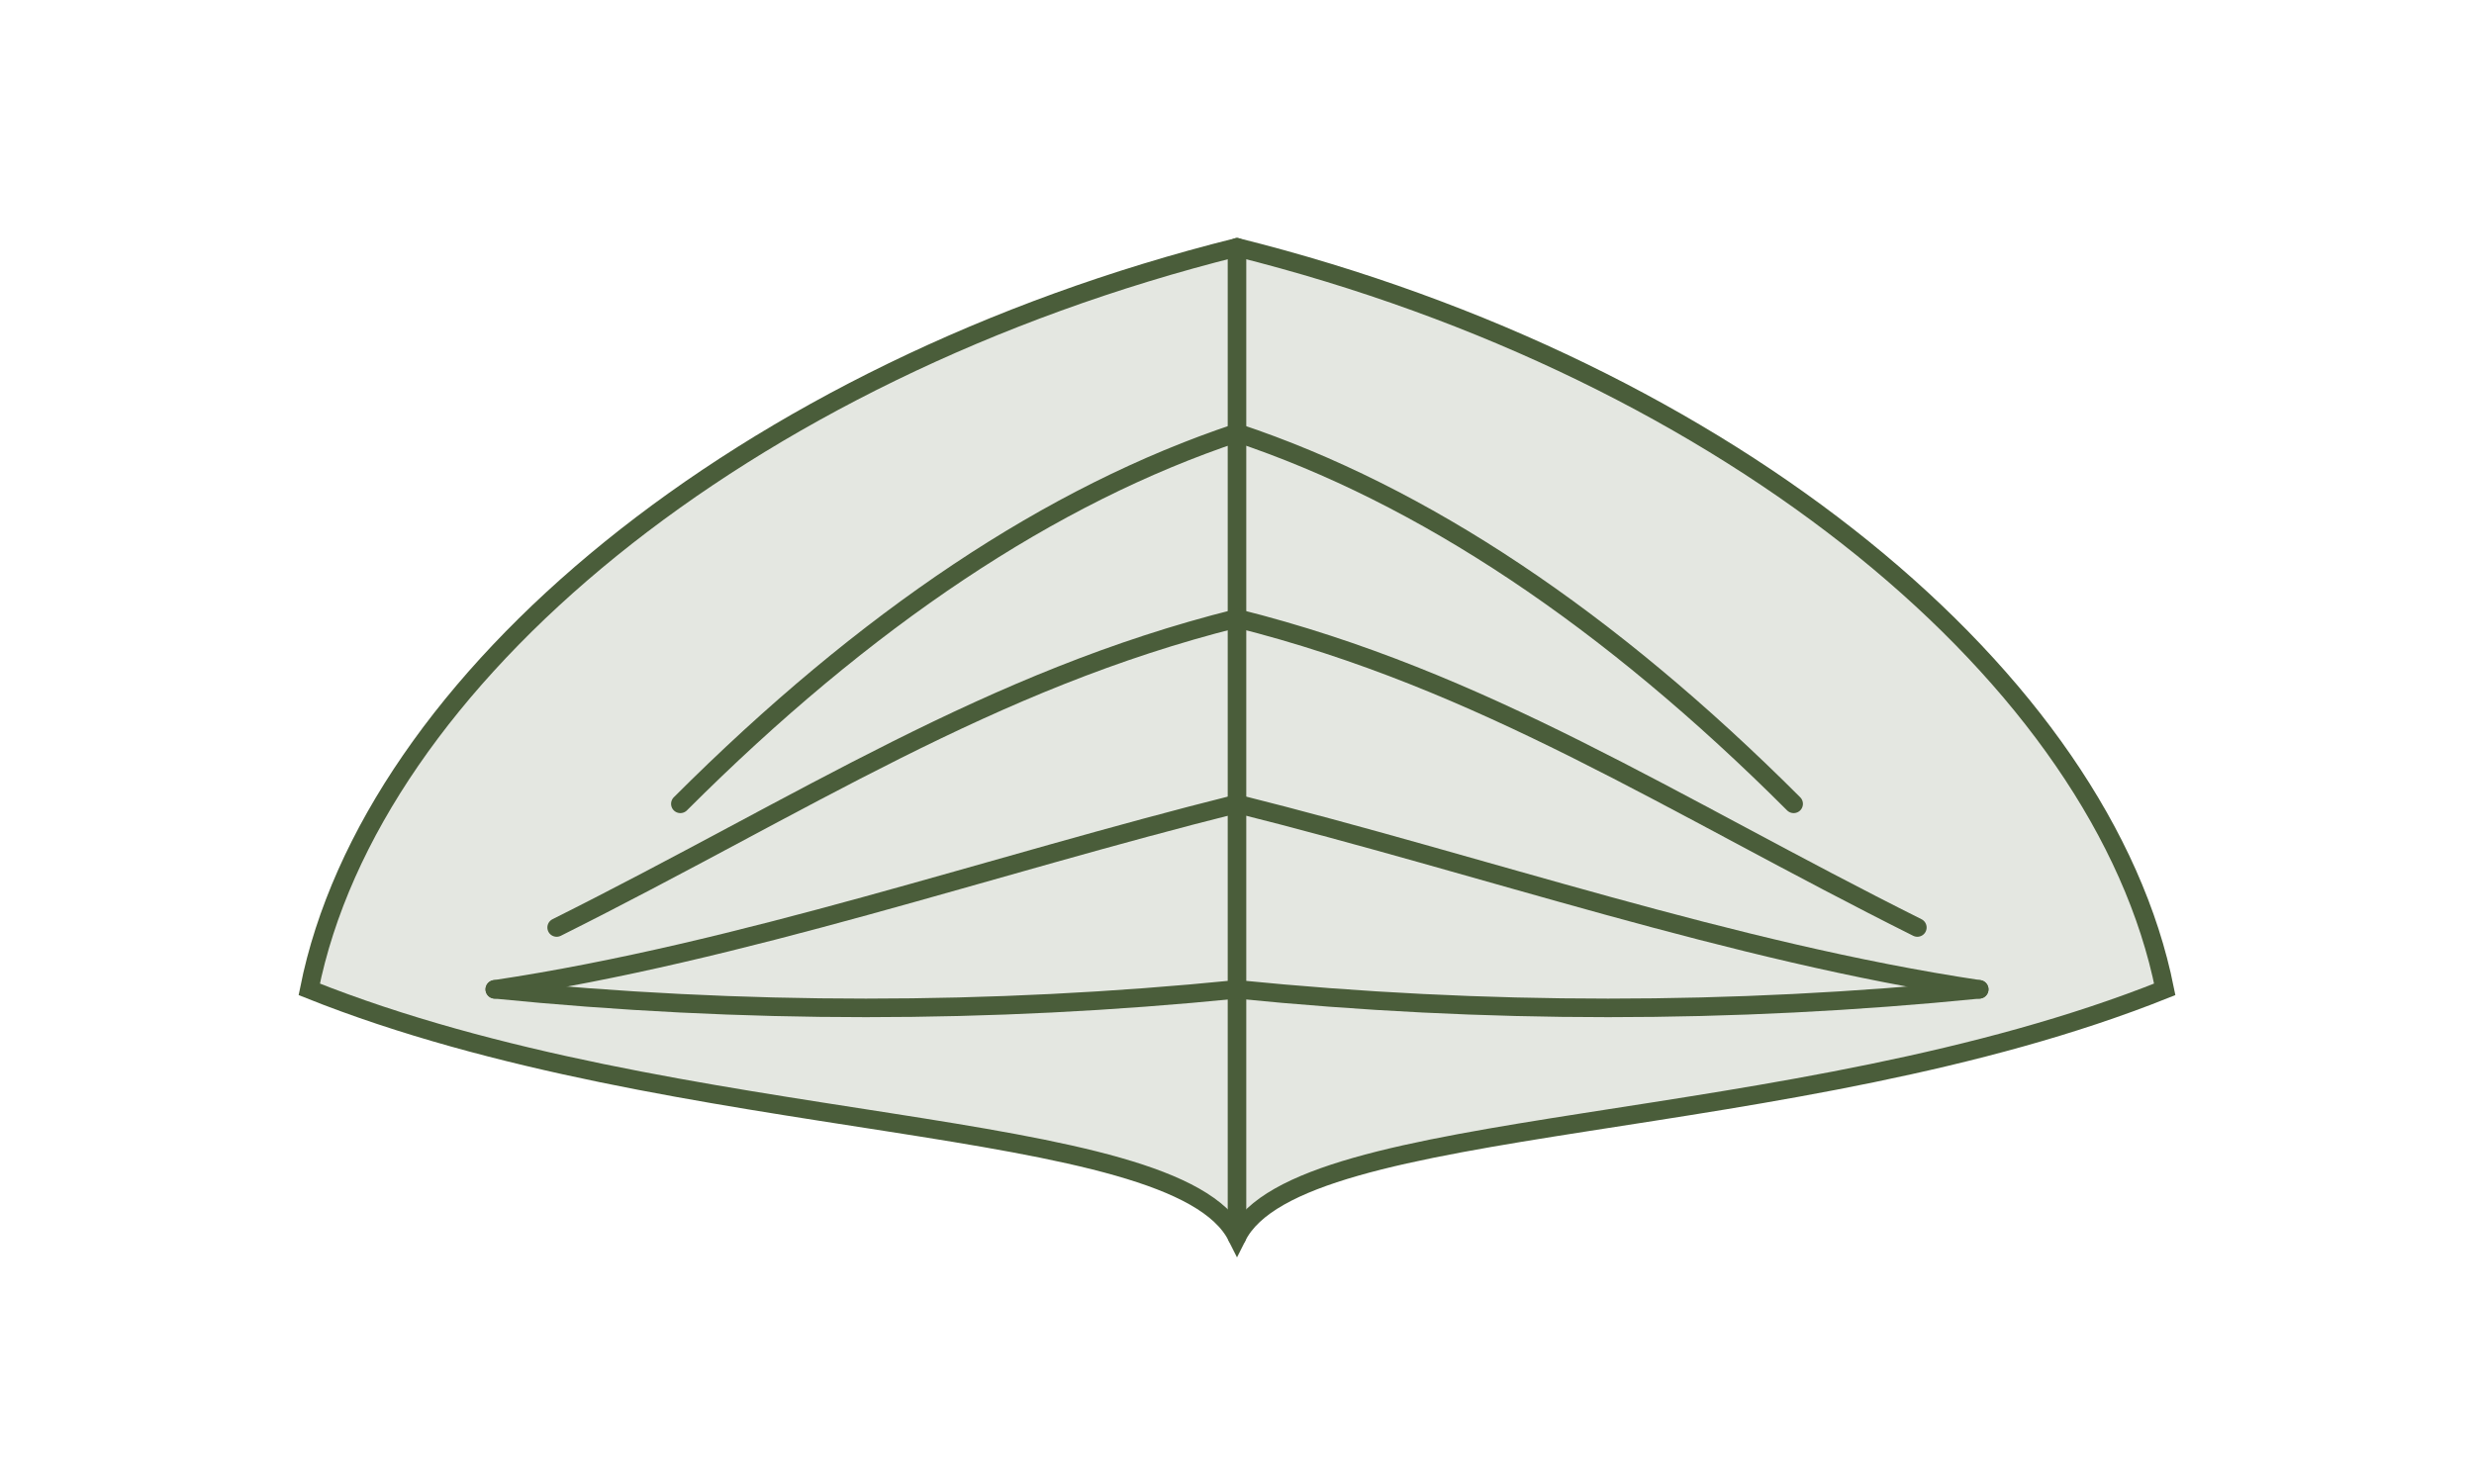
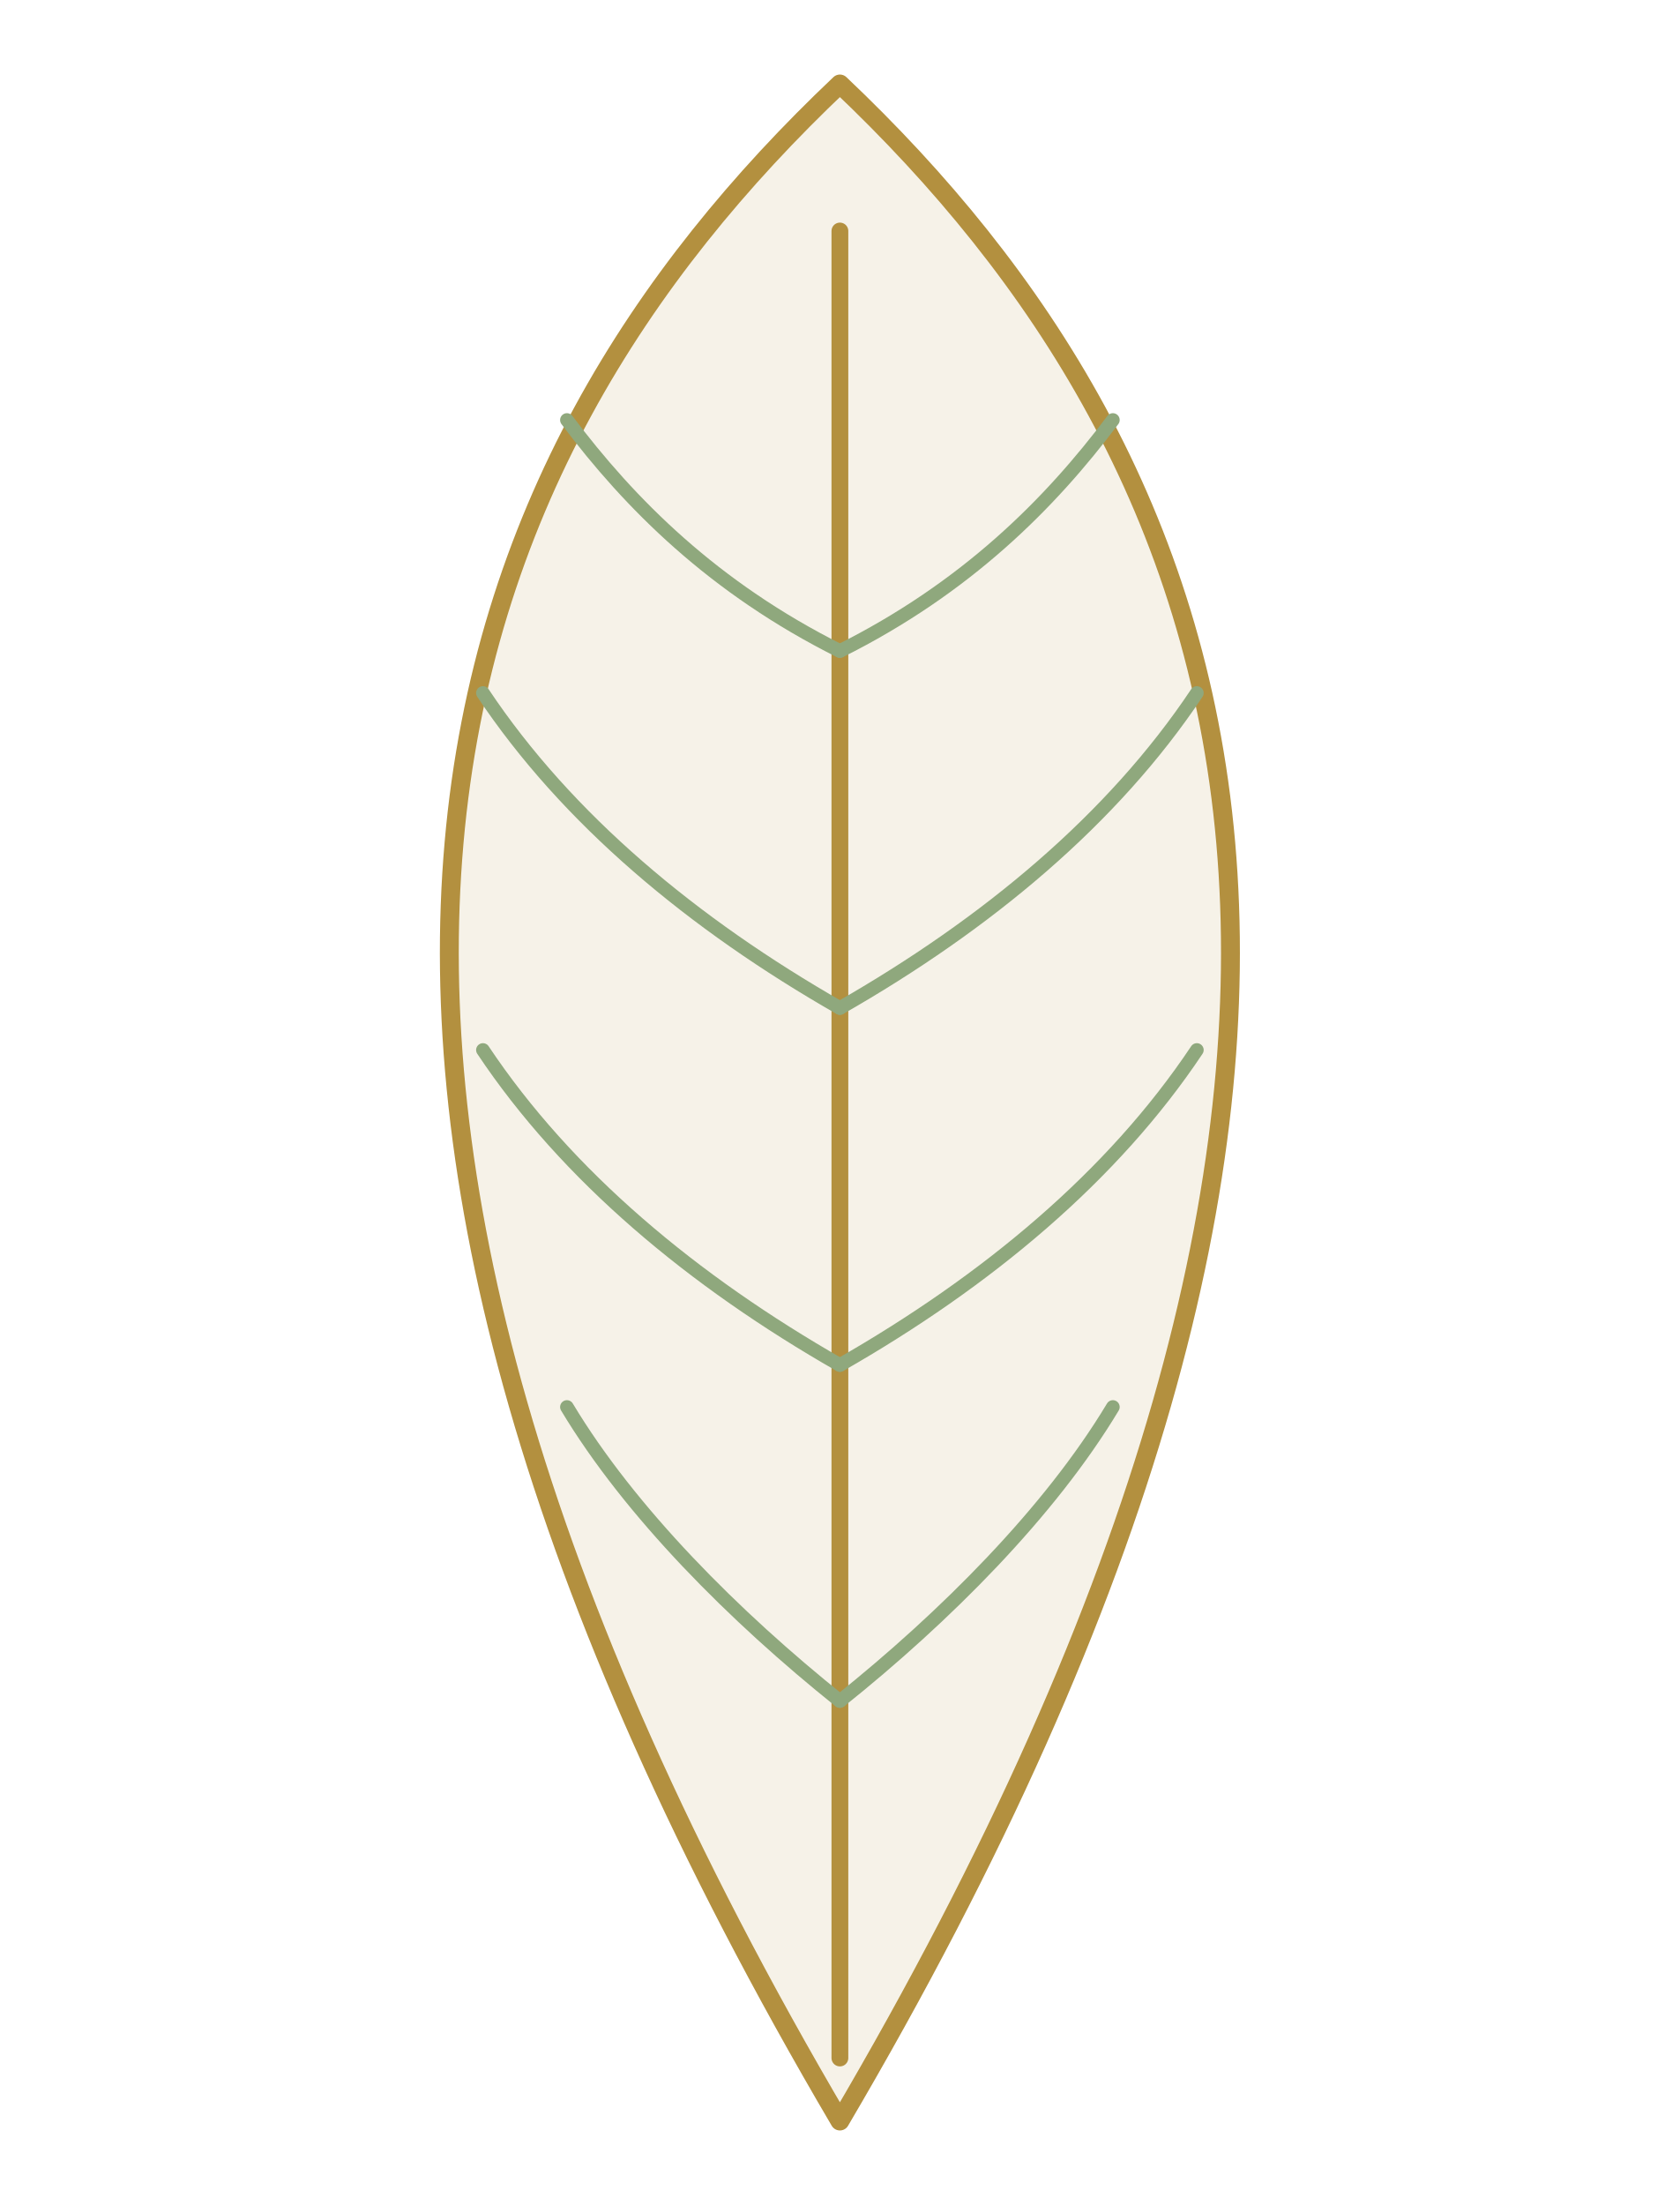
- <svg xmlns="http://www.w3.org/2000/svg" viewBox="0 0 200 120">
-   <g fill="none" stroke="#4a5d3a" stroke-width="1.5" stroke-linecap="round">
-     <path d="M100 20 C 60 30, 30 55, 25 80 C 55 92, 95 90, 100 100 C 105 90, 145 92, 175 80 C 170 55, 140 30, 100 20 Z" fill="#4a5d3a" fill-opacity="0.15" />
-     <path d="M100 20 V 100" />
-     <path d="M100 35 C 85 40, 70 50, 55 65" />
-     <path d="M100 50 C 80 55, 65 65, 45 75" />
-     <path d="M100 65 C 80 70, 60 77, 40 80" />
-     <path d="M100 80 C 80 82, 60 82, 40 80" />
-     <path d="M100 35 C 115 40, 130 50, 145 65" />
-     <path d="M100 50 C 120 55, 135 65, 155 75" />
-     <path d="M100 65 C 120 70, 140 77, 160 80" />
-     <path d="M100 80 C 120 82, 140 82, 160 80" />
+ <svg xmlns="http://www.w3.org/2000/svg" viewBox="0 0 160 210">
+   <path d="M80 8C42 44 20 100 80 202C140 100 118 44 80 8Z" fill="#b3903f" fill-opacity=".12" stroke="#b3903f" stroke-width="1.8" stroke-linejoin="round" />
+   <path d="M80 22V196" stroke="#b3903f" stroke-width="1.6" stroke-linecap="round" />
+   <g fill="none" stroke="#8fa87d" stroke-width="1.3" stroke-linecap="round">
+     <path d="M80 62C68 56 60 48 54 40" />
+     <path d="M80 96C66 88 54 78 46 66" />
+     <path d="M80 130C66 122 54 112 46 100" />
+     <path d="M80 162C70 154 60 144 54 134" />
+     <path d="M80 62C92 56 100 48 106 40" />
+     <path d="M80 96C94 88 106 78 114 66" />
+     <path d="M80 130C94 122 106 112 114 100" />
+     <path d="M80 162C90 154 100 144 106 134" />
  </g>
</svg>
